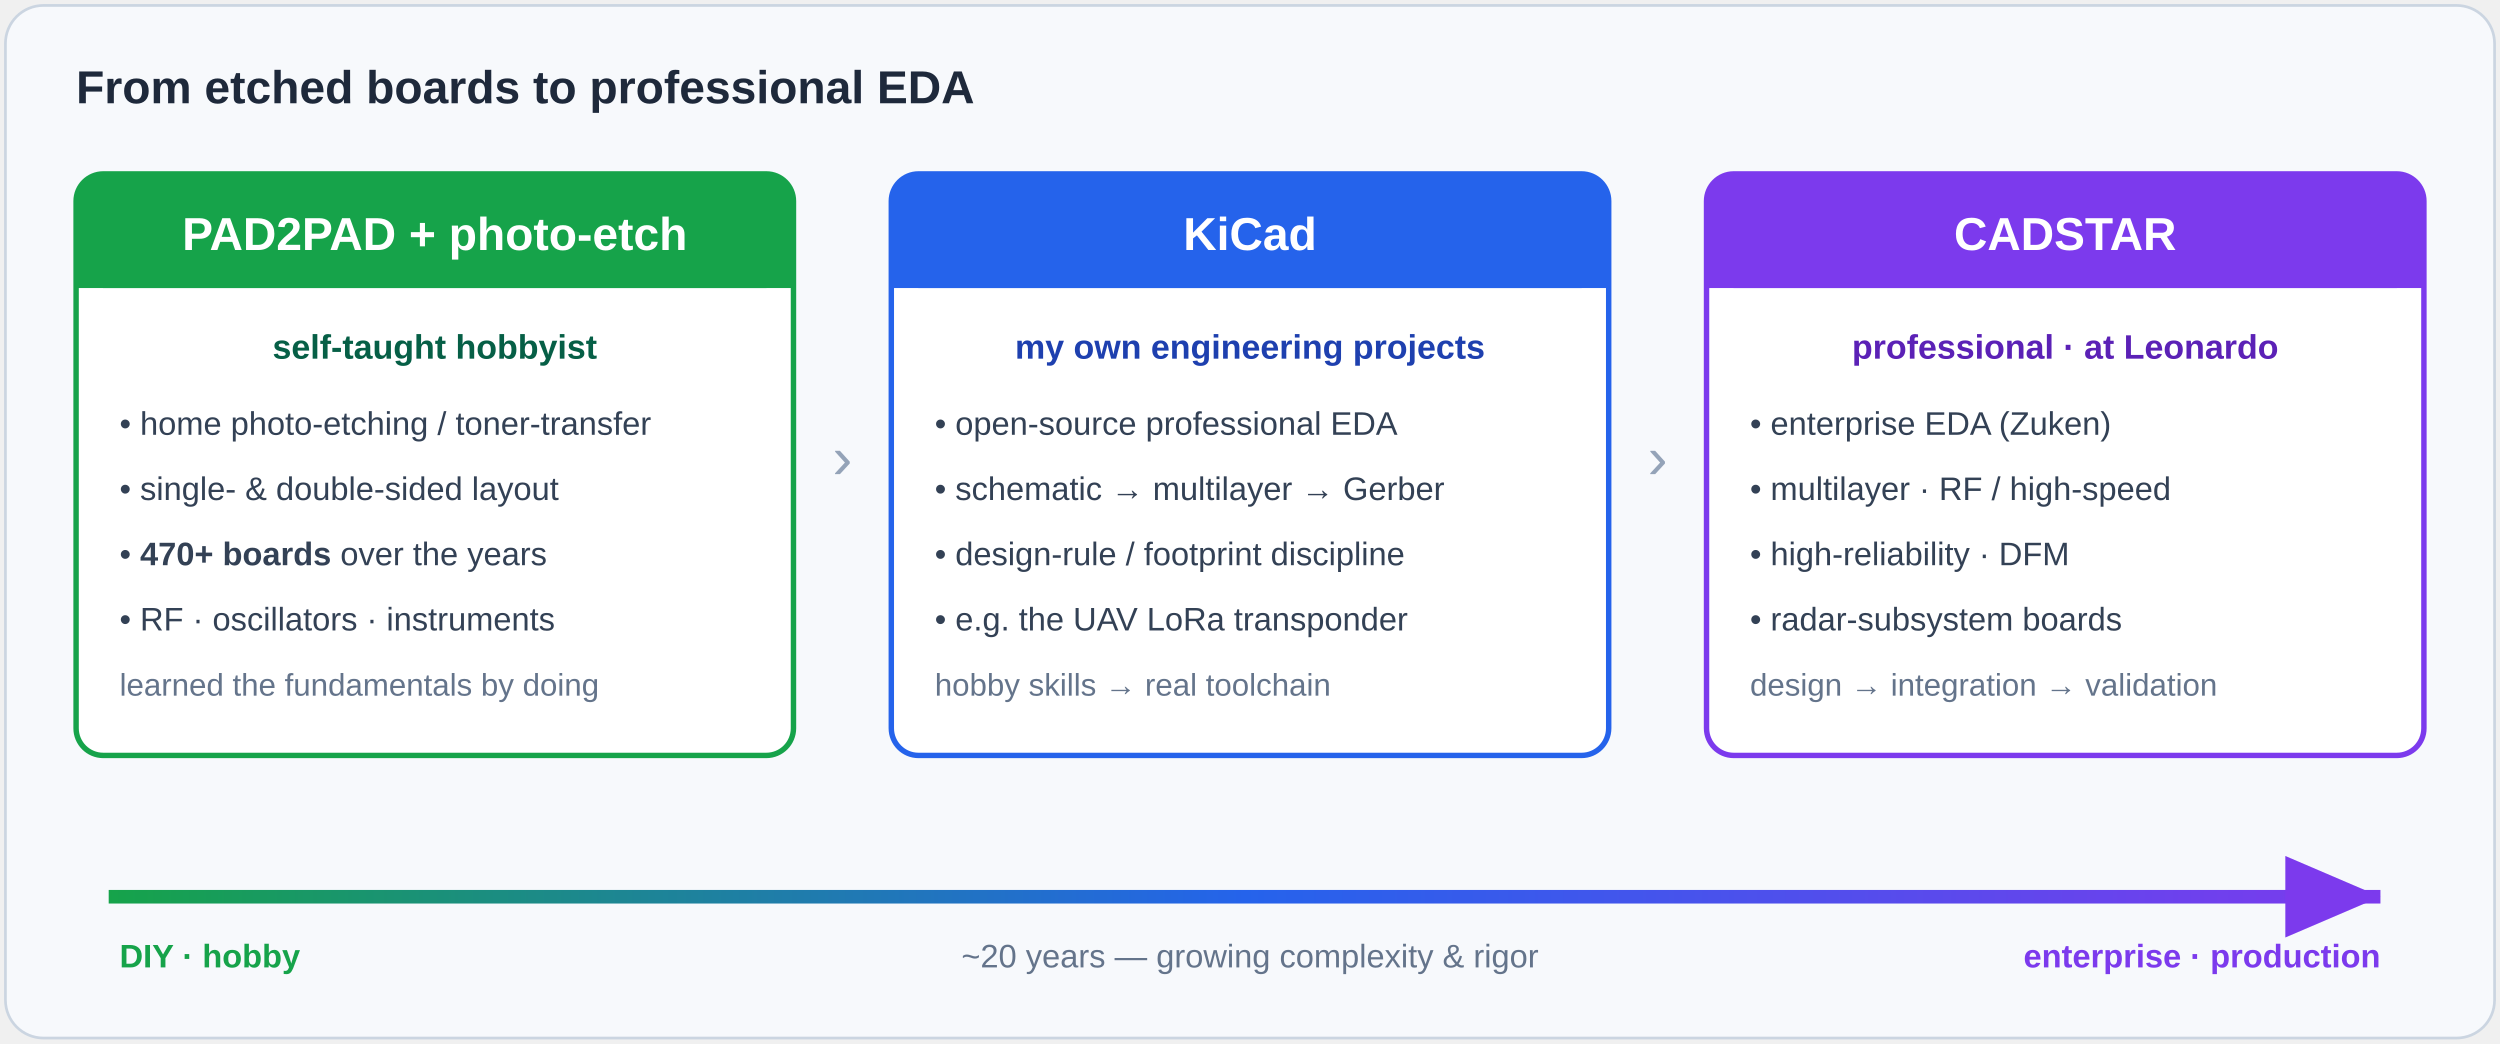
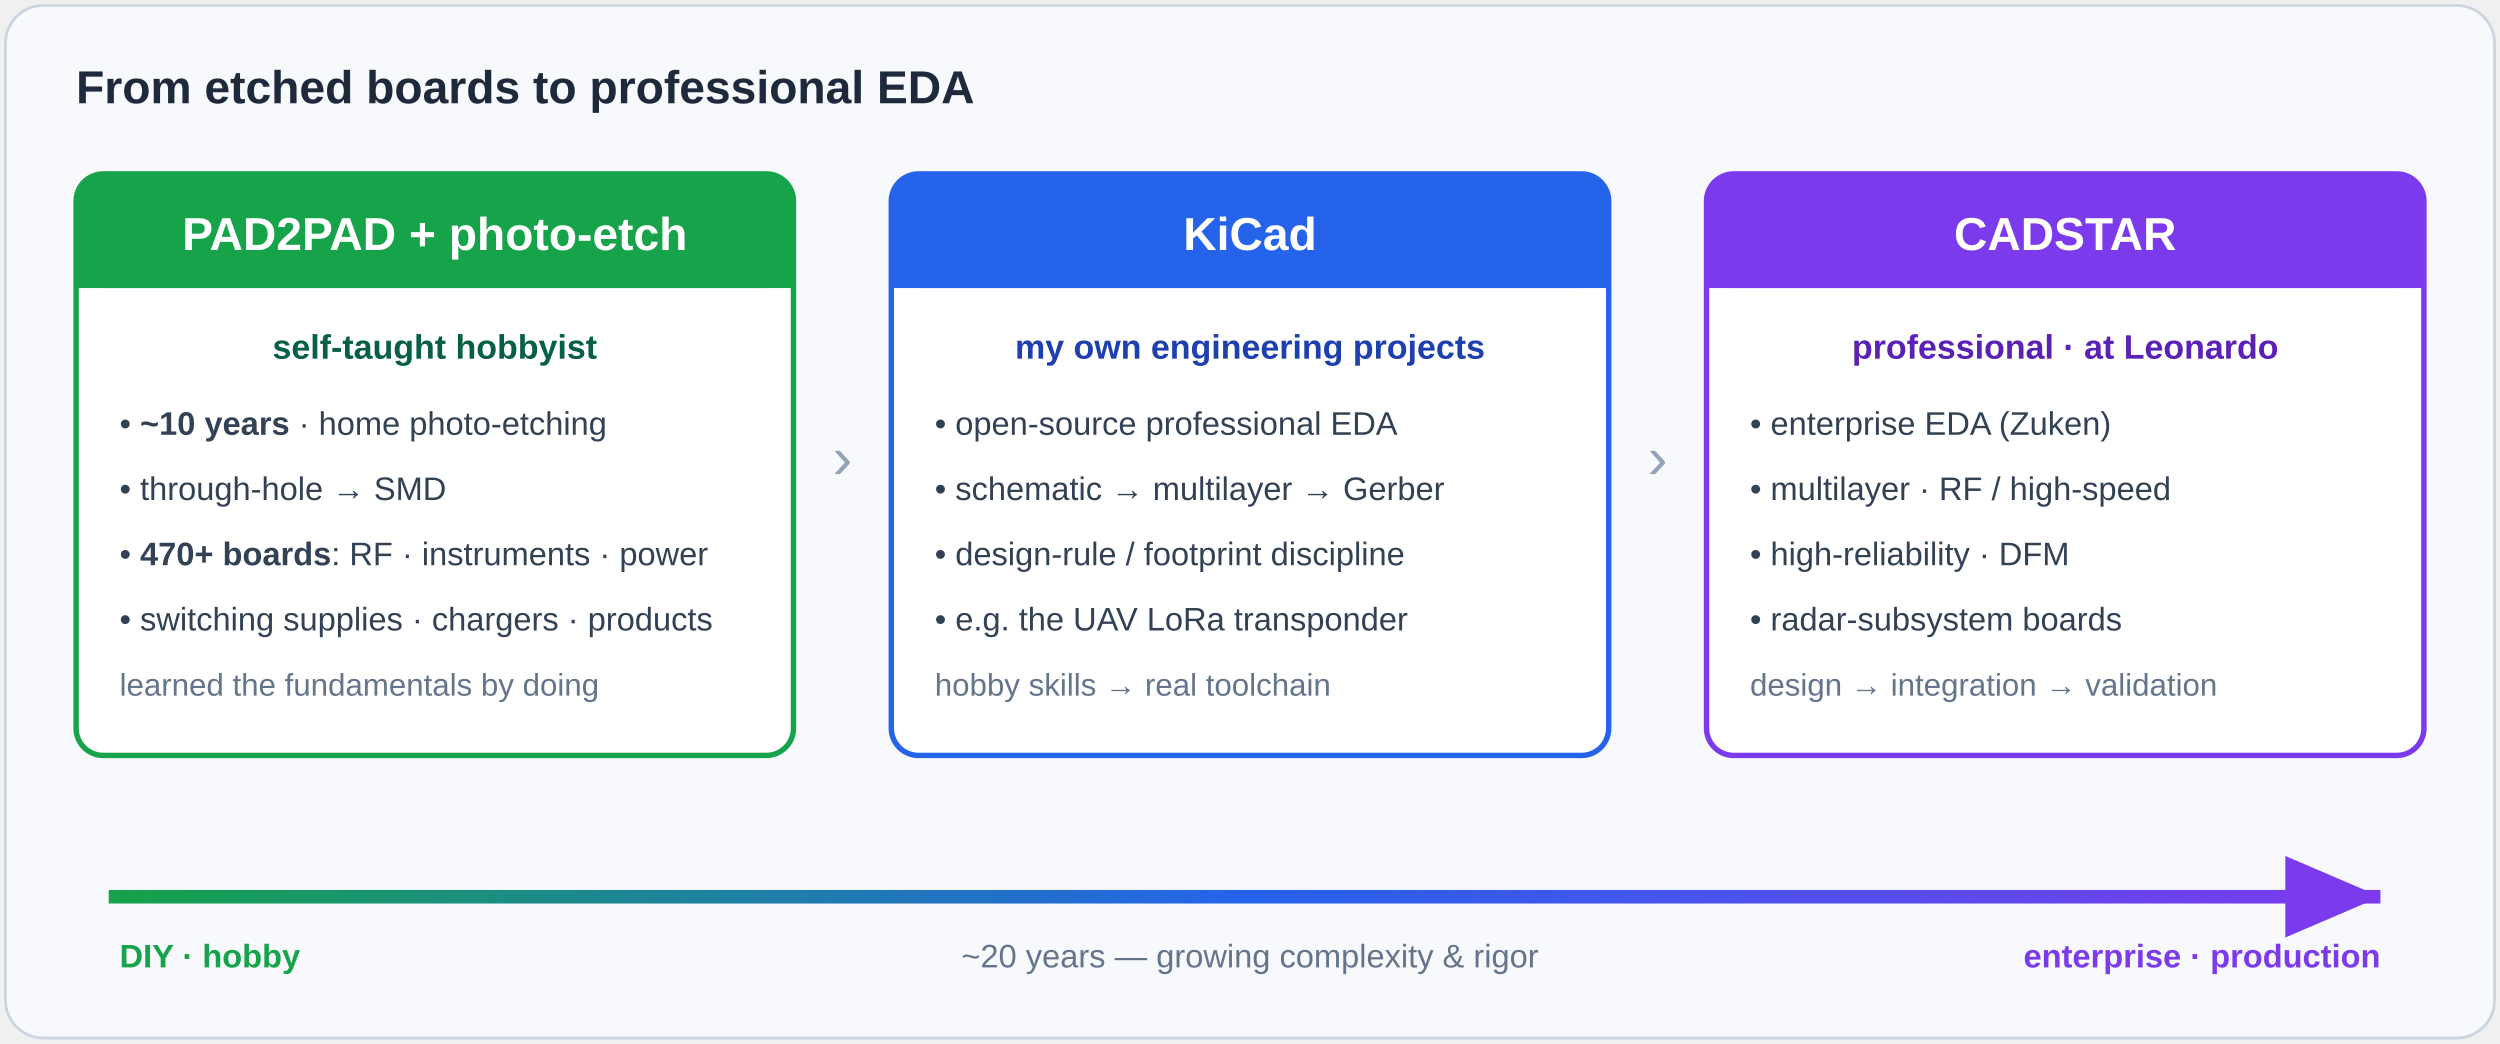
<svg xmlns="http://www.w3.org/2000/svg" viewBox="0 0 920 384" font-family="'Segoe UI',system-ui,Arial,sans-serif">
  <defs>
    <linearGradient id="prog" gradientUnits="userSpaceOnUse" x1="40" y1="330" x2="876" y2="330">
      <stop offset="0" stop-color="#16a34a" />
      <stop offset="0.5" stop-color="#2563eb" />
      <stop offset="1" stop-color="#7c3aed" />
    </linearGradient>
    <marker id="ap" markerWidth="10" markerHeight="10" refX="7" refY="3" orient="auto">
      <path d="M0,0 L7,3 L0,6 Z" fill="#7c3aed" />
    </marker>
    <marker id="ag" markerWidth="9" markerHeight="9" refX="6" refY="3" orient="auto">
      <path d="M0,0 L6,3 L0,6 Z" fill="#94a3b8" />
    </marker>
  </defs>
  <rect x="2" y="2" width="916" height="380" rx="14" fill="#f7f9fc" stroke="#cbd5e1" />
  <text x="28" y="38" font-size="17" font-weight="700" fill="#1e293b">From etched boards to professional EDA</text>
  <rect x="28" y="64" width="264" height="214" rx="10" fill="#ffffff" stroke="#16a34a" stroke-width="2" />
  <rect x="28" y="64" width="264" height="42" rx="10" fill="#16a34a" />
  <rect x="28" y="92" width="264" height="14" fill="#16a34a" />
  <text x="160" y="92" text-anchor="middle" font-size="17" font-weight="700" fill="#ffffff">PAD2PAD + photo-etch</text>
  <text x="160" y="132" text-anchor="middle" font-size="12.5" font-weight="700" fill="#065f46">self-taught hobbyist</text>
-   <text x="44" y="160" font-size="12" fill="#334155">• home photo-etching / toner-transfer</text>
-   <text x="44" y="184" font-size="12" fill="#334155">• single- &amp; double-sided layout</text>
-   <text x="44" y="208" font-size="12" fill="#334155">• <tspan font-weight="700">470+ boards</tspan> over the years</text>
-   <text x="44" y="232" font-size="12" fill="#334155">• RF · oscillators · instruments</text>
+   <text x="44" y="160" font-size="12" fill="#334155">• <tspan font-weight="700">~10 years</tspan> · home photo-etching</text>
+   <text x="44" y="184" font-size="12" fill="#334155">• through-hole → SMD</text>
+   <text x="44" y="208" font-size="12" fill="#334155">• <tspan font-weight="700">470+ boards</tspan>: RF · instruments · power</text>
+   <text x="44" y="232" font-size="12" fill="#334155">• switching supplies · chargers · products</text>
  <text x="44" y="256" font-size="11.5" fill="#64748b">learned the fundamentals by doing</text>
  <rect x="328" y="64" width="264" height="214" rx="10" fill="#ffffff" stroke="#2563eb" stroke-width="2" />
  <rect x="328" y="64" width="264" height="42" rx="10" fill="#2563eb" />
  <rect x="328" y="92" width="264" height="14" fill="#2563eb" />
  <text x="460" y="92" text-anchor="middle" font-size="17" font-weight="700" fill="#ffffff">KiCad</text>
  <text x="460" y="132" text-anchor="middle" font-size="12.5" font-weight="700" fill="#1e40af">my own engineering projects</text>
  <text x="344" y="160" font-size="12" fill="#334155">• open-source professional EDA</text>
  <text x="344" y="184" font-size="12" fill="#334155">• schematic → multilayer → Gerber</text>
  <text x="344" y="208" font-size="12" fill="#334155">• design-rule / footprint discipline</text>
  <text x="344" y="232" font-size="12" fill="#334155">• e.g. the UAV LoRa transponder</text>
  <text x="344" y="256" font-size="11.5" fill="#64748b">hobby skills → real toolchain</text>
  <rect x="628" y="64" width="264" height="214" rx="10" fill="#ffffff" stroke="#7c3aed" stroke-width="2" />
  <rect x="628" y="64" width="264" height="42" rx="10" fill="#7c3aed" />
  <rect x="628" y="92" width="264" height="14" fill="#7c3aed" />
  <text x="760" y="92" text-anchor="middle" font-size="17" font-weight="700" fill="#ffffff">CADSTAR</text>
  <text x="760" y="132" text-anchor="middle" font-size="12.5" font-weight="700" fill="#5b21b6">professional · at Leonardo</text>
  <text x="644" y="160" font-size="12" fill="#334155">• enterprise EDA (Zuken)</text>
  <text x="644" y="184" font-size="12" fill="#334155">• multilayer · RF / high-speed</text>
  <text x="644" y="208" font-size="12" fill="#334155">• high-reliability · DFM</text>
  <text x="644" y="232" font-size="12" fill="#334155">• radar-subsystem boards</text>
  <text x="644" y="256" font-size="11.5" fill="#64748b">design → integration → validation</text>
  <text x="310" y="176" text-anchor="middle" font-size="22" fill="#94a3b8">›</text>
  <text x="610" y="176" text-anchor="middle" font-size="22" fill="#94a3b8">›</text>
  <line x1="40" y1="330" x2="876" y2="330" stroke="url(#prog)" stroke-width="5" marker-end="url(#ap)" />
  <text x="44" y="356" font-size="12" fill="#16a34a" font-weight="600">DIY · hobby</text>
  <text x="460" y="356" text-anchor="middle" font-size="12" fill="#64748b">~20 years — growing complexity &amp; rigor</text>
  <text x="876" y="356" text-anchor="end" font-size="12" fill="#7c3aed" font-weight="600">enterprise · production</text>
</svg>
